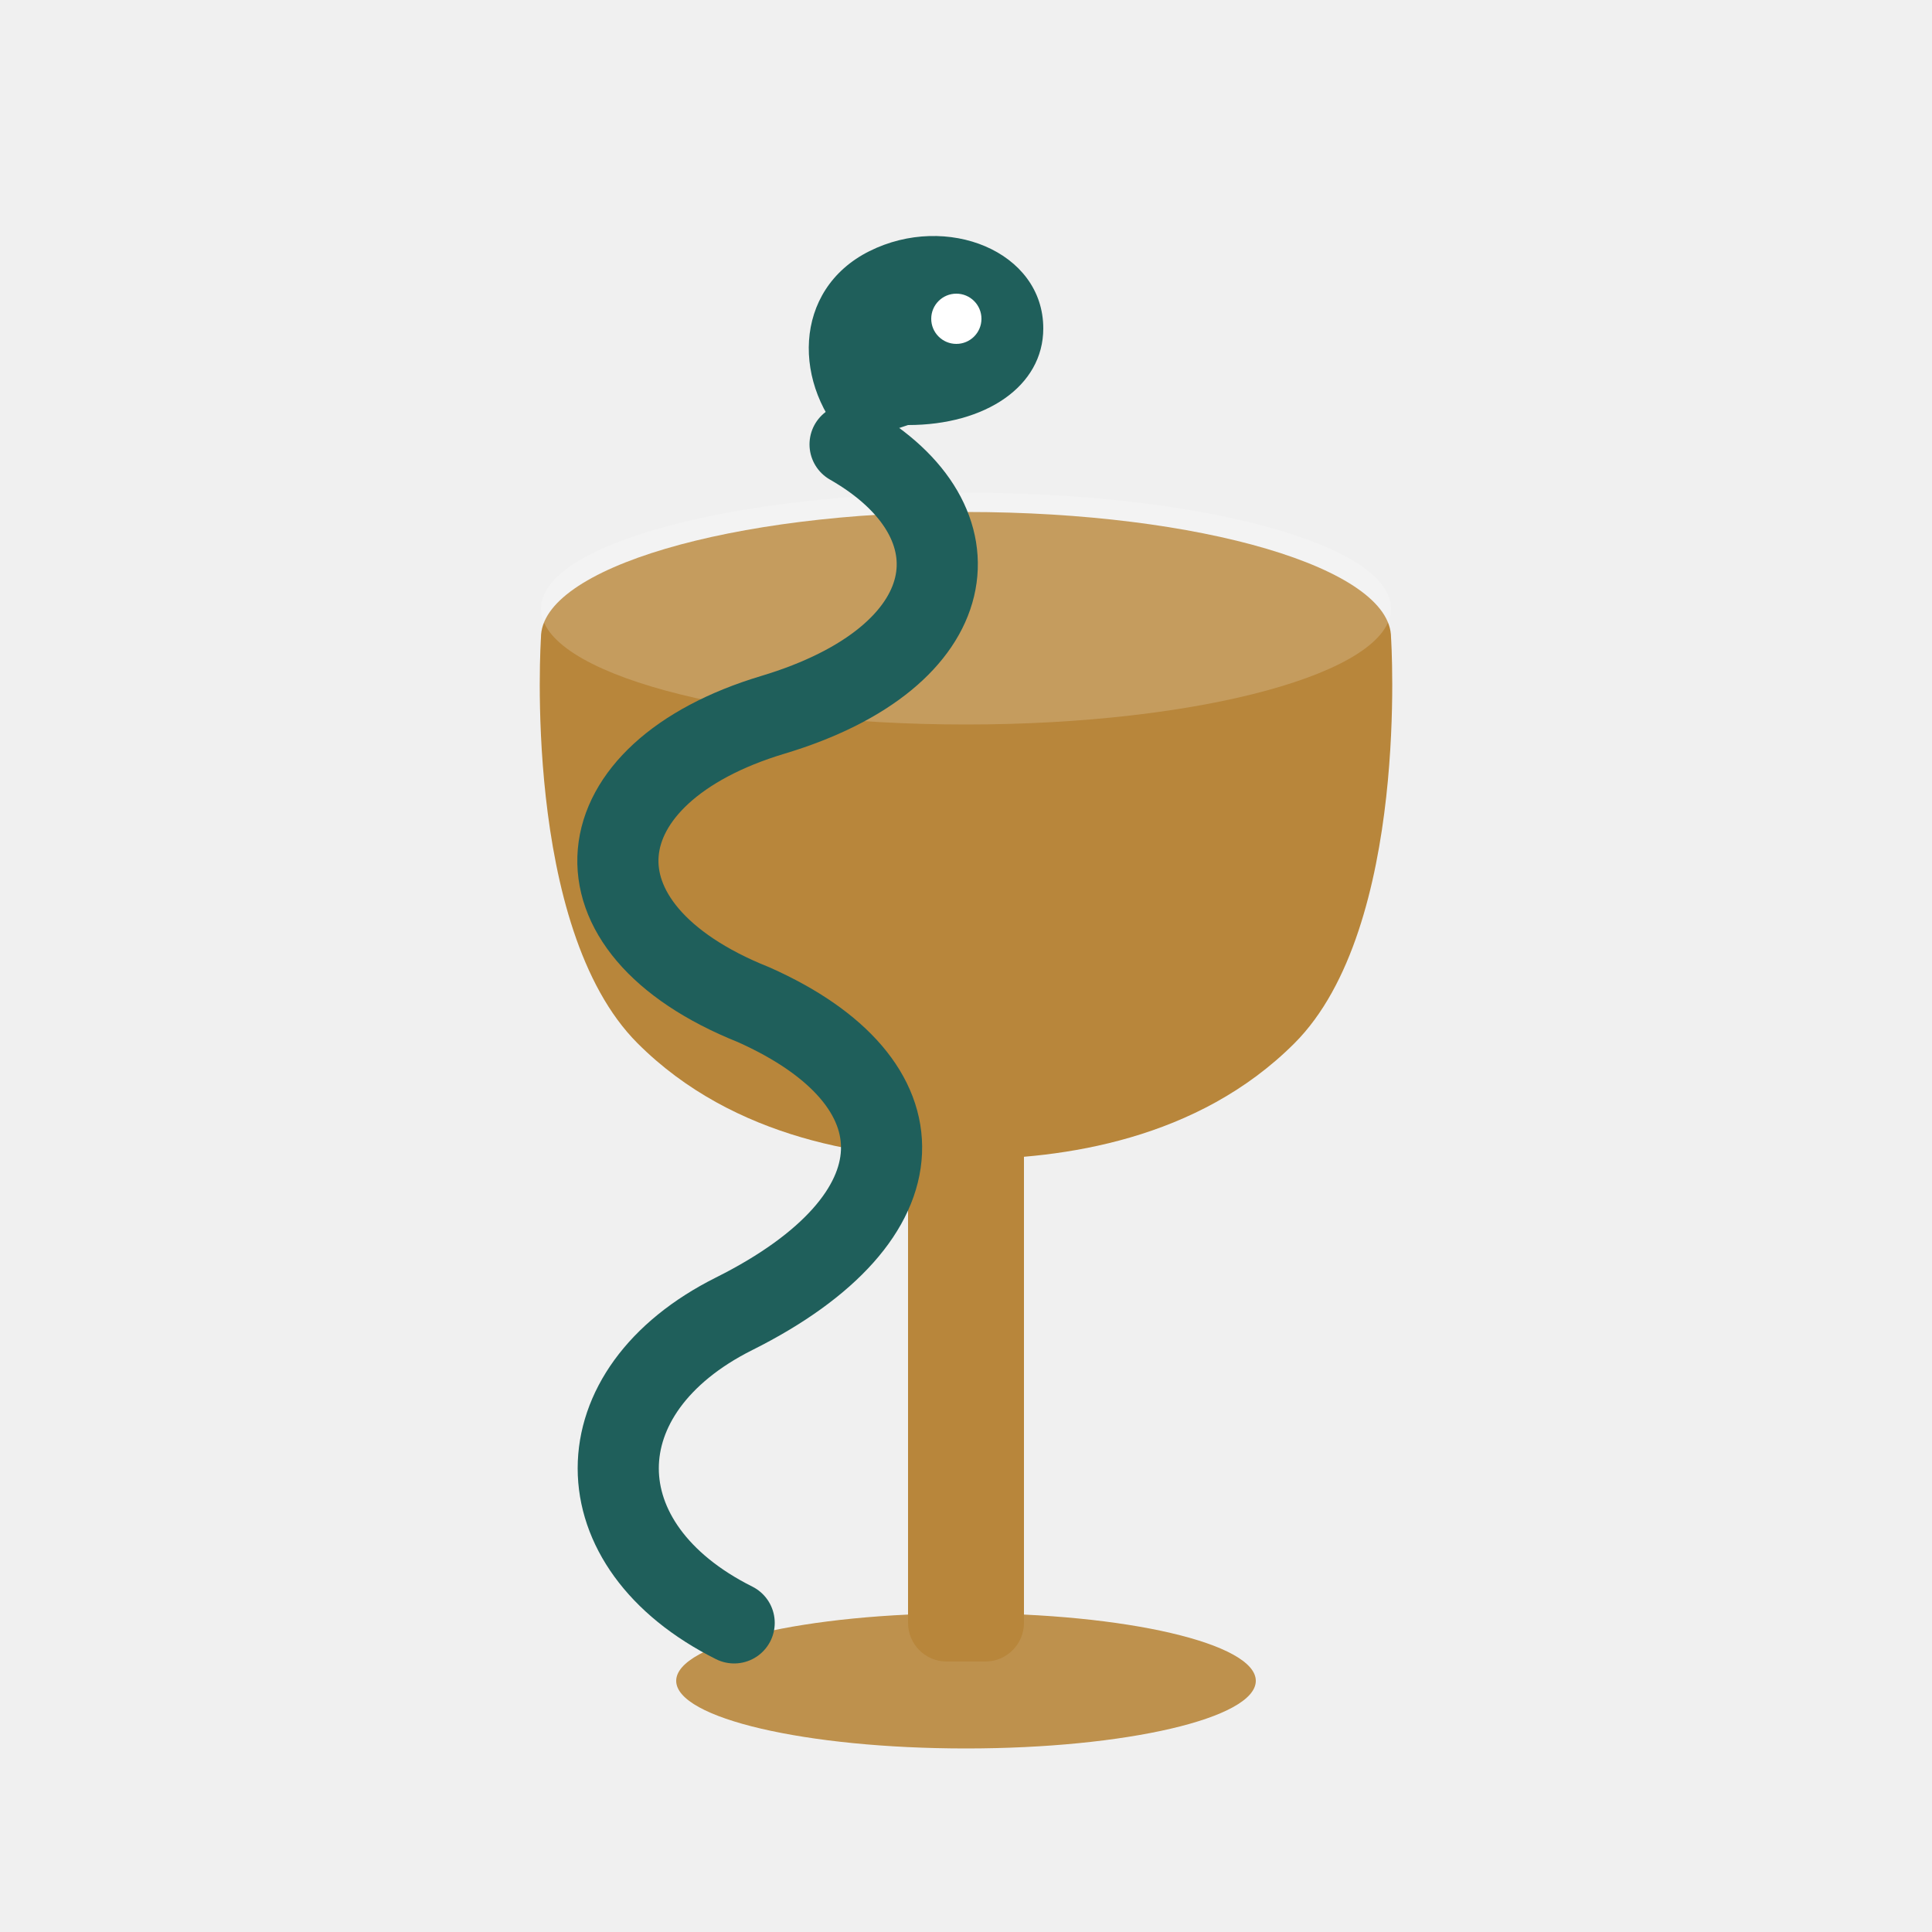
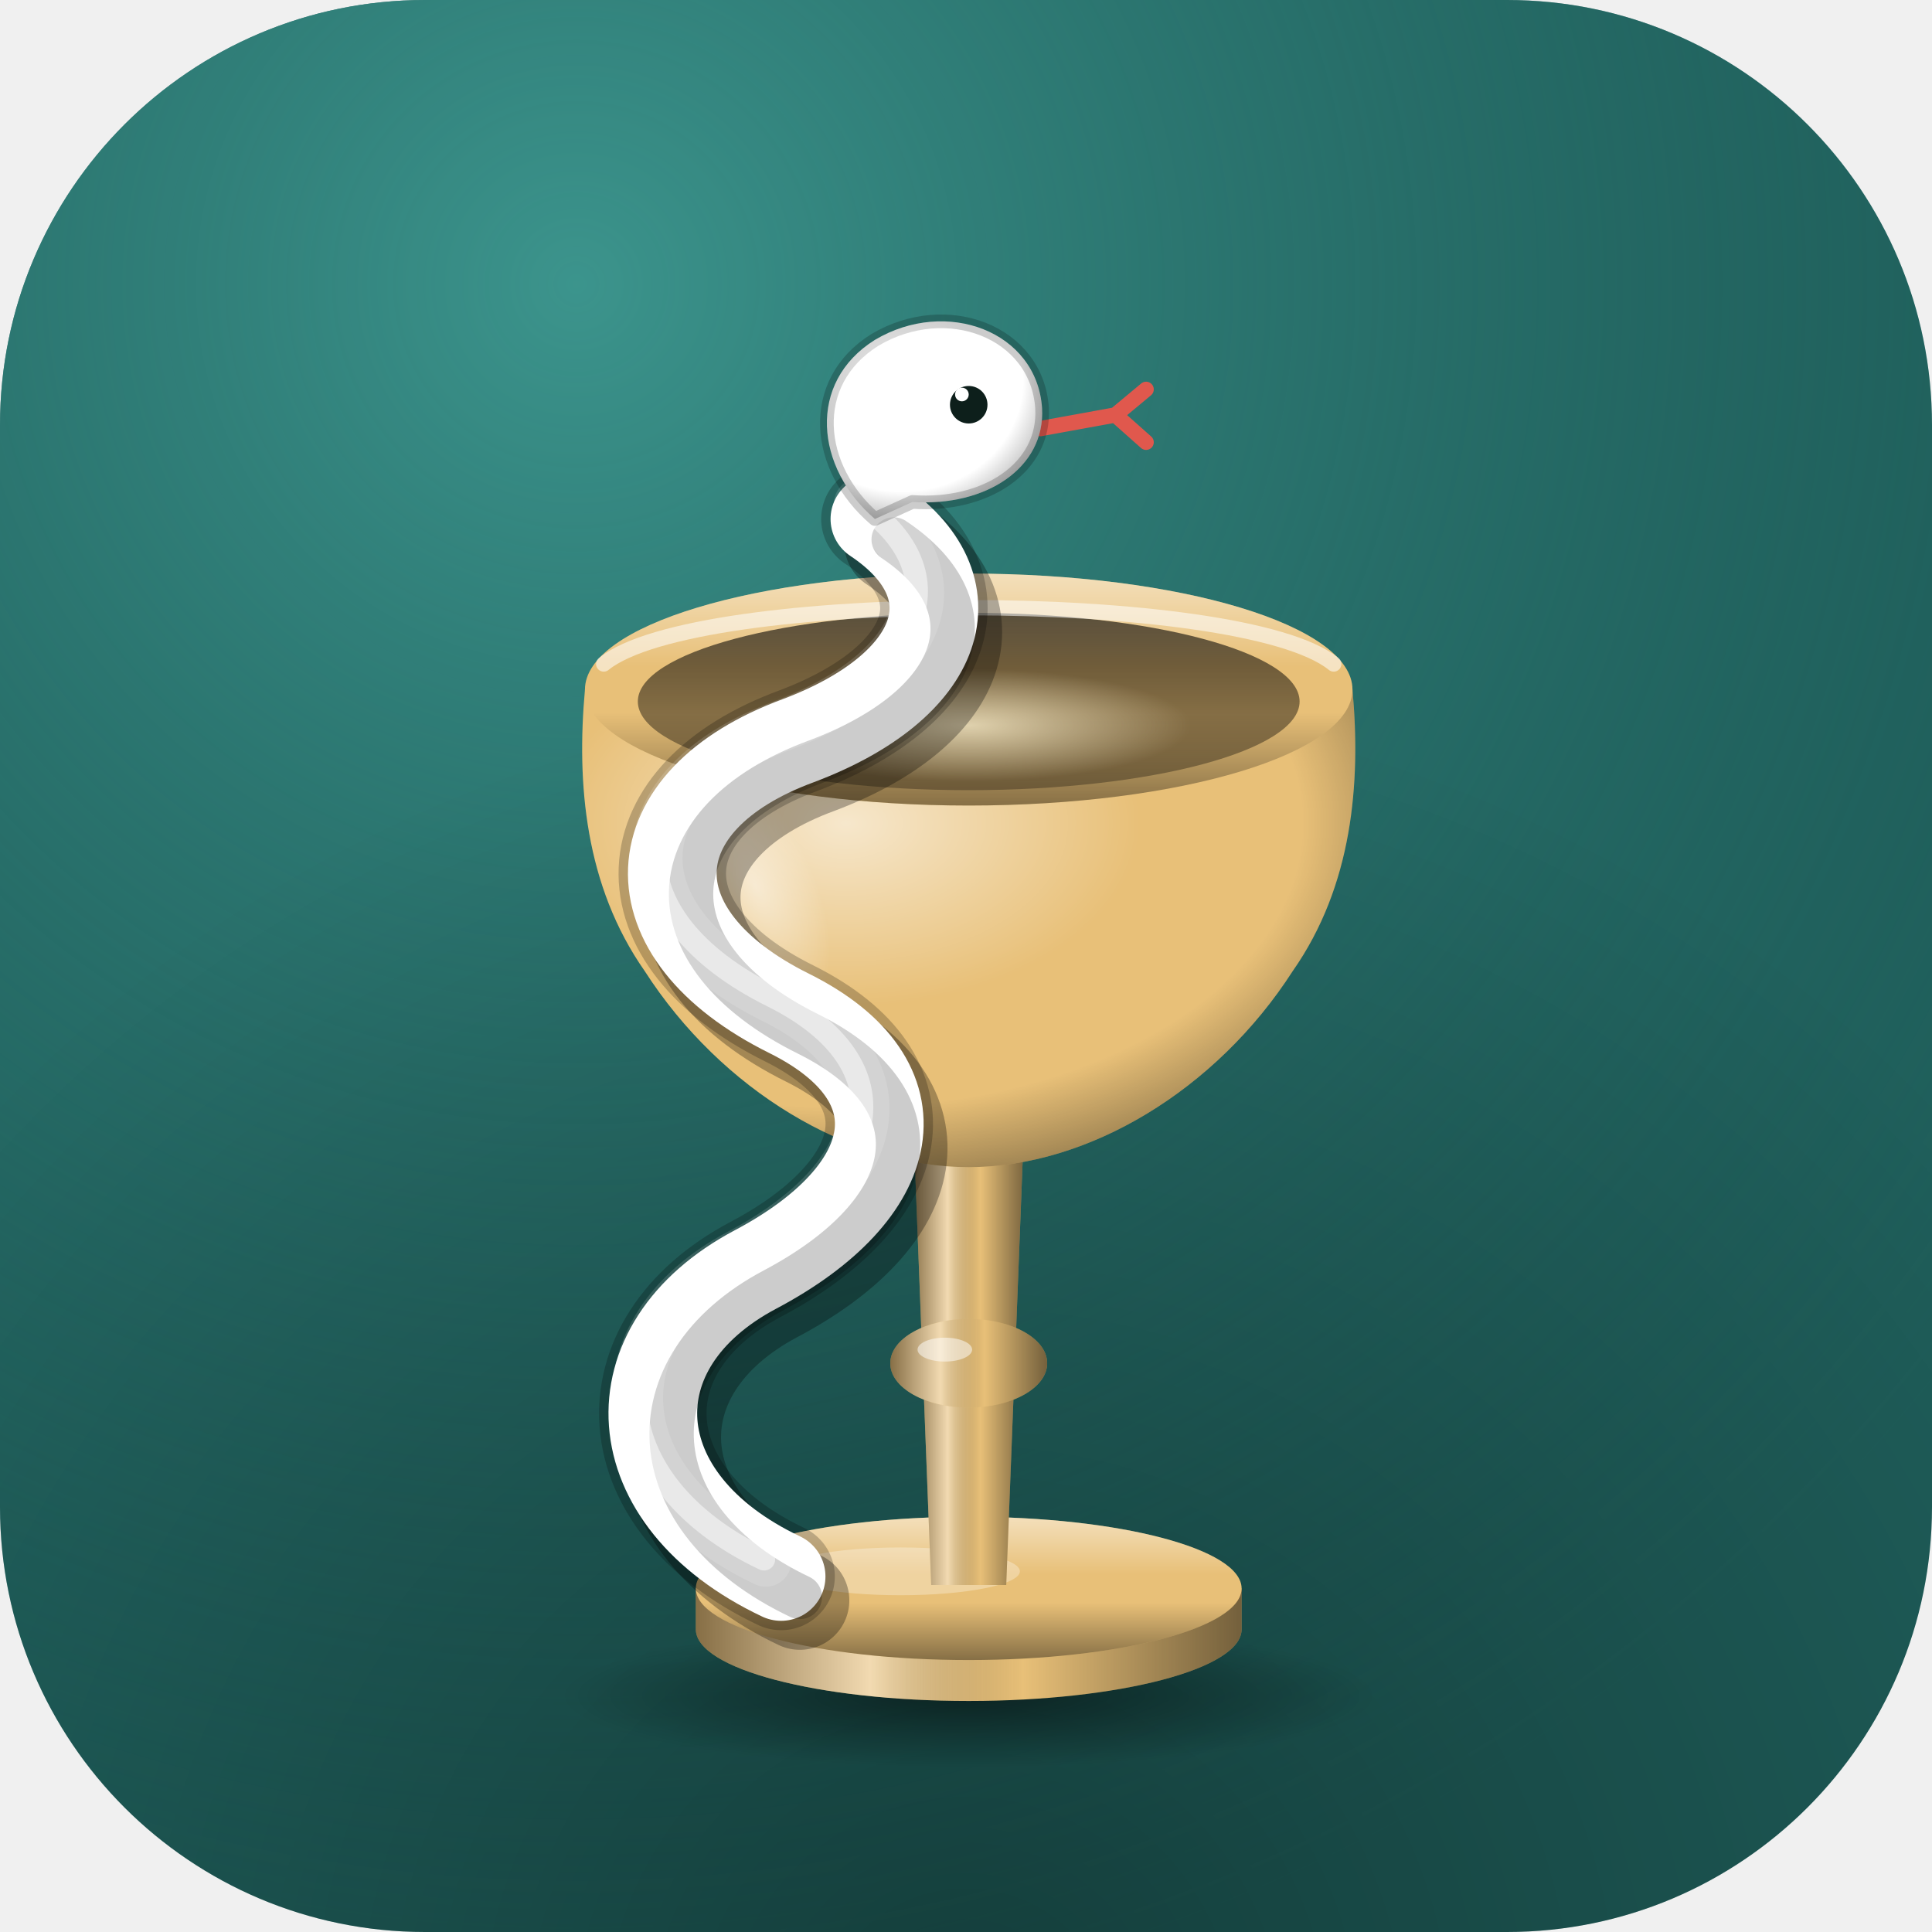
- <svg xmlns="http://www.w3.org/2000/svg" viewBox="0 0 100 100">
-   <ellipse cx="50" cy="87" rx="15" ry="3.5" fill="#b8863b" opacity="0.9" />
-   <rect x="47" y="52" width="6" height="34" rx="2" fill="#b8863b" />
-   <path d="M28 33 C28 33 27 48 33 54 C38 59 45 60 50 60 C55 60 62 59 67 54 C73 48 72 33 72 33 Z" fill="#b8863b" />
-   <ellipse cx="50" cy="33" rx="22" ry="6.5" fill="#b8863b" />
-   <ellipse cx="50" cy="31.5" rx="22" ry="6" fill="white" opacity="0.18" />
-   <path d="M38 84 C30 80 30 72 38 68 C48 63 48 56 39 52 C29 48 30 40 40 37 C50 34 51 27 44 23" stroke="#1f5f5b" stroke-width="4.2" stroke-linecap="round" fill="none" />
-   <path d="M44 23 C41 20 41 15 45 13 C49 11 54 13 54 17 C54 20 51 22 47 22 Z" fill="#1f5f5b" />
-   <circle cx="49.5" cy="16.5" r="1.3" fill="white" />
+ <svg xmlns="http://www.w3.org/2000/svg" width="128" height="128" viewBox="0 0 128 128">
+   <defs>
+     <radialGradient id="ic-g1" cx="0.3" cy="0.15" r="0.9">
+       <stop offset="0" stop-color="#3f9a92" stop-opacity="0.9" />
+       <stop offset="1" stop-color="#1f5f5b" stop-opacity="0" />
+     </radialGradient>
+     <radialGradient id="ic-g2" cx="0.5" cy="1.05" r="0.7">
+       <stop offset="0" stop-color="#000" stop-opacity="0.35" />
+       <stop offset="1" stop-color="#000" stop-opacity="0" />
+     </radialGradient>
+     <linearGradient id="lg-metal" x1="0" y1="0" x2="0" y2="1" gradientUnits="objectBoundingBox">
+       <stop offset="0" stop-color="#fff" stop-opacity="0.5" />
+       <stop offset="0.4" stop-color="#fff" stop-opacity="0" />
+       <stop offset="0.6" stop-color="#000" stop-opacity="0" />
+       <stop offset="1" stop-color="#000" stop-opacity="0.42" />
+     </linearGradient>
+     <linearGradient id="lg-cyl" x1="0" y1="0" x2="1" y2="0" gradientUnits="objectBoundingBox">
+       <stop offset="0" stop-color="#000" stop-opacity="0.42" />
+       <stop offset="0.32" stop-color="#fff" stop-opacity="0.42" />
+       <stop offset="0.6" stop-color="#000" stop-opacity="0" />
+       <stop offset="1" stop-color="#000" stop-opacity="0.5" />
+     </linearGradient>
+     <radialGradient id="lg-bowl" cx="0.34" cy="0.28" r="0.85">
+       <stop offset="0" stop-color="#fff" stop-opacity="0.62" />
+       <stop offset="0.45" stop-color="#fff" stop-opacity="0" />
+       <stop offset="0.7" stop-color="#000" stop-opacity="0" />
+       <stop offset="1" stop-color="#000" stop-opacity="0.5" />
+     </radialGradient>
+     <radialGradient id="lg-head" cx="0.35" cy="0.3" r="0.8">
+       <stop offset="0" stop-color="#fff" stop-opacity="0.6" />
+       <stop offset="0.5" stop-color="#fff" stop-opacity="0" />
+       <stop offset="0.7" stop-color="#000" stop-opacity="0" />
+       <stop offset="1" stop-color="#000" stop-opacity="0.38" />
+     </radialGradient>
+     <linearGradient id="lg-cavity" x1="0" y1="0" x2="0" y2="1" gradientUnits="objectBoundingBox">
+       <stop offset="0" stop-color="#000" stop-opacity="0.62" />
+       <stop offset="1" stop-color="#000" stop-opacity="0.28" />
+     </linearGradient>
+     <radialGradient id="lg-glow" cx="0.5" cy="0.5" r="0.5">
+       <stop offset="0" stop-color="#fff4d2" stop-opacity="0.95" />
+       <stop offset="1" stop-color="#fff4d2" stop-opacity="0" />
+     </radialGradient>
+     <radialGradient id="lg-spec" cx="0.5" cy="0.5" r="0.5">
+       <stop offset="0" stop-color="#fff" stop-opacity="0.5" />
+       <stop offset="1" stop-color="#fff" stop-opacity="0" />
+     </radialGradient>
+     <radialGradient id="lg-ground" cx="0.5" cy="0.5" r="0.5">
+       <stop offset="0" stop-color="#000" stop-opacity="0.5" />
+       <stop offset="1" stop-color="#000" stop-opacity="0" />
+     </radialGradient>
+   </defs>
+   <rect width="128" height="128" rx="28.16" fill="#1f5f5b" />
+   <rect width="128" height="128" rx="28.16" fill="url(#ic-g1)" />
+   <rect width="128" height="128" rx="28.16" fill="url(#ic-g2)" />
+   <g transform="translate(7.68 8.96) scale(1.13)">
+     <ellipse cx="50" cy="91.5" rx="24" ry="4.2" fill="url(#lg-ground)" />
+     <path d="M34 85.2 V87.6 A16 4.2 0 0 0 66 87.6 V85.2 Z" fill="#e8c078" />
+     <path d="M34 85.2 V87.6 A16 4.2 0 0 0 66 87.6 V85.2 Z" fill="url(#lg-cyl)" />
+     <ellipse cx="50" cy="85.2" rx="16" ry="4.2" fill="#e8c078" />
+     <ellipse cx="50" cy="85.2" rx="16" ry="4.2" fill="url(#lg-metal)" />
+     <ellipse cx="46" cy="84.2" rx="7" ry="1.4" fill="#fff" opacity="0.3" />
+     <path d="M46.6 54 L53.4 54 L52.2 85 L47.8 85 Z" fill="#e8c078" />
+     <path d="M46.6 54 L53.4 54 L52.2 85 L47.8 85 Z" fill="url(#lg-cyl)" />
+     <ellipse cx="50" cy="72" rx="4.6" ry="2.6" fill="#e8c078" />
+     <ellipse cx="50" cy="72" rx="4.6" ry="2.6" fill="url(#lg-cyl)" />
+     <ellipse cx="48.6" cy="71.2" rx="1.6" ry="0.7" fill="#fff" opacity="0.5" />
+     <path d="M27.5 32.5 C27 38 27.5 44 31 49 C35.5 56 43 60.5 50 60.5 C57 60.5 64.5 56 69 49 C72.5 44 73 38 72.5 32.5 Z" fill="#e8c078" />
+     <path d="M27.5 32.5 C27 38 27.5 44 31 49 C35.5 56 43 60.5 50 60.5 C57 60.5 64.5 56 69 49 C72.5 44 73 38 72.5 32.5 Z" fill="url(#lg-bowl)" />
+     <ellipse cx="37.5" cy="44" rx="3.4" ry="7.6" fill="url(#lg-spec)" transform="rotate(-24 37.5 44)" />
+     <ellipse cx="50" cy="32.5" rx="22.5" ry="6.8" fill="#e8c078" />
+     <ellipse cx="50" cy="32.5" rx="22.5" ry="6.8" fill="url(#lg-metal)" />
+     <ellipse cx="50" cy="33.2" rx="19.4" ry="5.2" fill="url(#lg-cavity)" />
+     <ellipse cx="50" cy="34.6" rx="13" ry="3.3" fill="url(#lg-glow)" opacity="0.78" />
+     <path d="M28.6 31 C34 26.6 66 26.6 71.4 31" fill="none" stroke="#fff" stroke-width="0.9" stroke-linecap="round" stroke-linejoin="round" opacity="0.55" />
+     <path d="M39 84.5 C29.5 80 29 71 37.5 66.5 C46 62 47.5 55.5 39.5 51.5 C30 46.8 30.5 39 40 35.5 C48.5 32.3 50.5 26.5 44.5 22.5" fill="none" stroke="#000" stroke-width="5.8" stroke-linecap="round" stroke-linejoin="round" opacity="0.3" transform="translate(1.1 1.4)" />
+     <path d="M39 84.5 C29.5 80 29 71 37.5 66.5 C46 62 47.5 55.5 39.5 51.5 C30 46.8 30.5 39 40 35.5 C48.5 32.3 50.5 26.5 44.5 22.5" fill="none" stroke="#000" stroke-width="6.3" stroke-linecap="round" stroke-linejoin="round" opacity="0.22" />
+     <path d="M39 84.5 C29.5 80 29 71 37.5 66.5 C46 62 47.5 55.5 39.5 51.5 C30 46.8 30.5 39 40 35.5 C48.5 32.3 50.5 26.5 44.5 22.5" fill="none" stroke="#ffffff" stroke-width="5.2" stroke-linecap="round" stroke-linejoin="round" />
+     <path d="M39 84.5 C29.5 80 29 71 37.5 66.5 C46 62 47.5 55.5 39.5 51.5 C30 46.8 30.5 39 40 35.5 C48.5 32.3 50.5 26.5 44.5 22.5" fill="none" stroke="#000" stroke-width="2.6" stroke-linecap="round" stroke-linejoin="round" opacity="0.2" transform="translate(1.1 1.2)" />
+     <path d="M39 84.5 C29.5 80 29 71 37.5 66.5 C46 62 47.5 55.5 39.5 51.5 C30 46.8 30.5 39 40 35.5 C48.5 32.3 50.5 26.5 44.5 22.5" fill="none" stroke="#fff" stroke-width="3" stroke-linecap="round" stroke-linejoin="round" opacity="0.14" transform="translate(-0.9 -0.9)" />
+     <path d="M39 84.5 C29.5 80 29 71 37.5 66.5 C46 62 47.5 55.5 39.5 51.5 C30 46.8 30.5 39 40 35.5 C48.5 32.3 50.5 26.5 44.5 22.5" fill="none" stroke="#fff" stroke-width="1.3" stroke-linecap="round" stroke-linejoin="round" opacity="0.5" transform="translate(-1 -1)" />
+     <path d="M54.2 17.2 L58.6 16.4 M58.6 16.4 L60.4 14.9 M58.6 16.4 L60.4 18" fill="none" stroke="#e0584d" stroke-width="0.9" stroke-linecap="round" stroke-linejoin="round" transform="translate(54.2 17.2) scale(1 1) translate(-54.2 -17.2)" />
+     <path d="M44.5 22.5 C41 19.5 40.5 14.5 44.5 12 C48.7 9.5 54 11.5 54.3 16 C54.5 19.5 51 21.8 46.7 21.5 Z" fill="#ffffff" stroke="#000" stroke-width="0.8" stroke-linecap="round" stroke-linejoin="round" stroke-opacity="0.2" />
+     <path d="M44.5 22.5 C41 19.5 40.5 14.5 44.5 12 C48.7 9.5 54 11.5 54.3 16 C54.5 19.5 51 21.8 46.7 21.5 Z" fill="url(#lg-head)" />
+     <circle cx="49.6" cy="15.6" r="2" fill="#fff" />
+     <circle cx="50" cy="15.8" r="1.1" fill="#0d1f1b" />
+     <circle cx="49.6" cy="15.2" r="0.4" fill="#fff" />
+   </g>
</svg>
